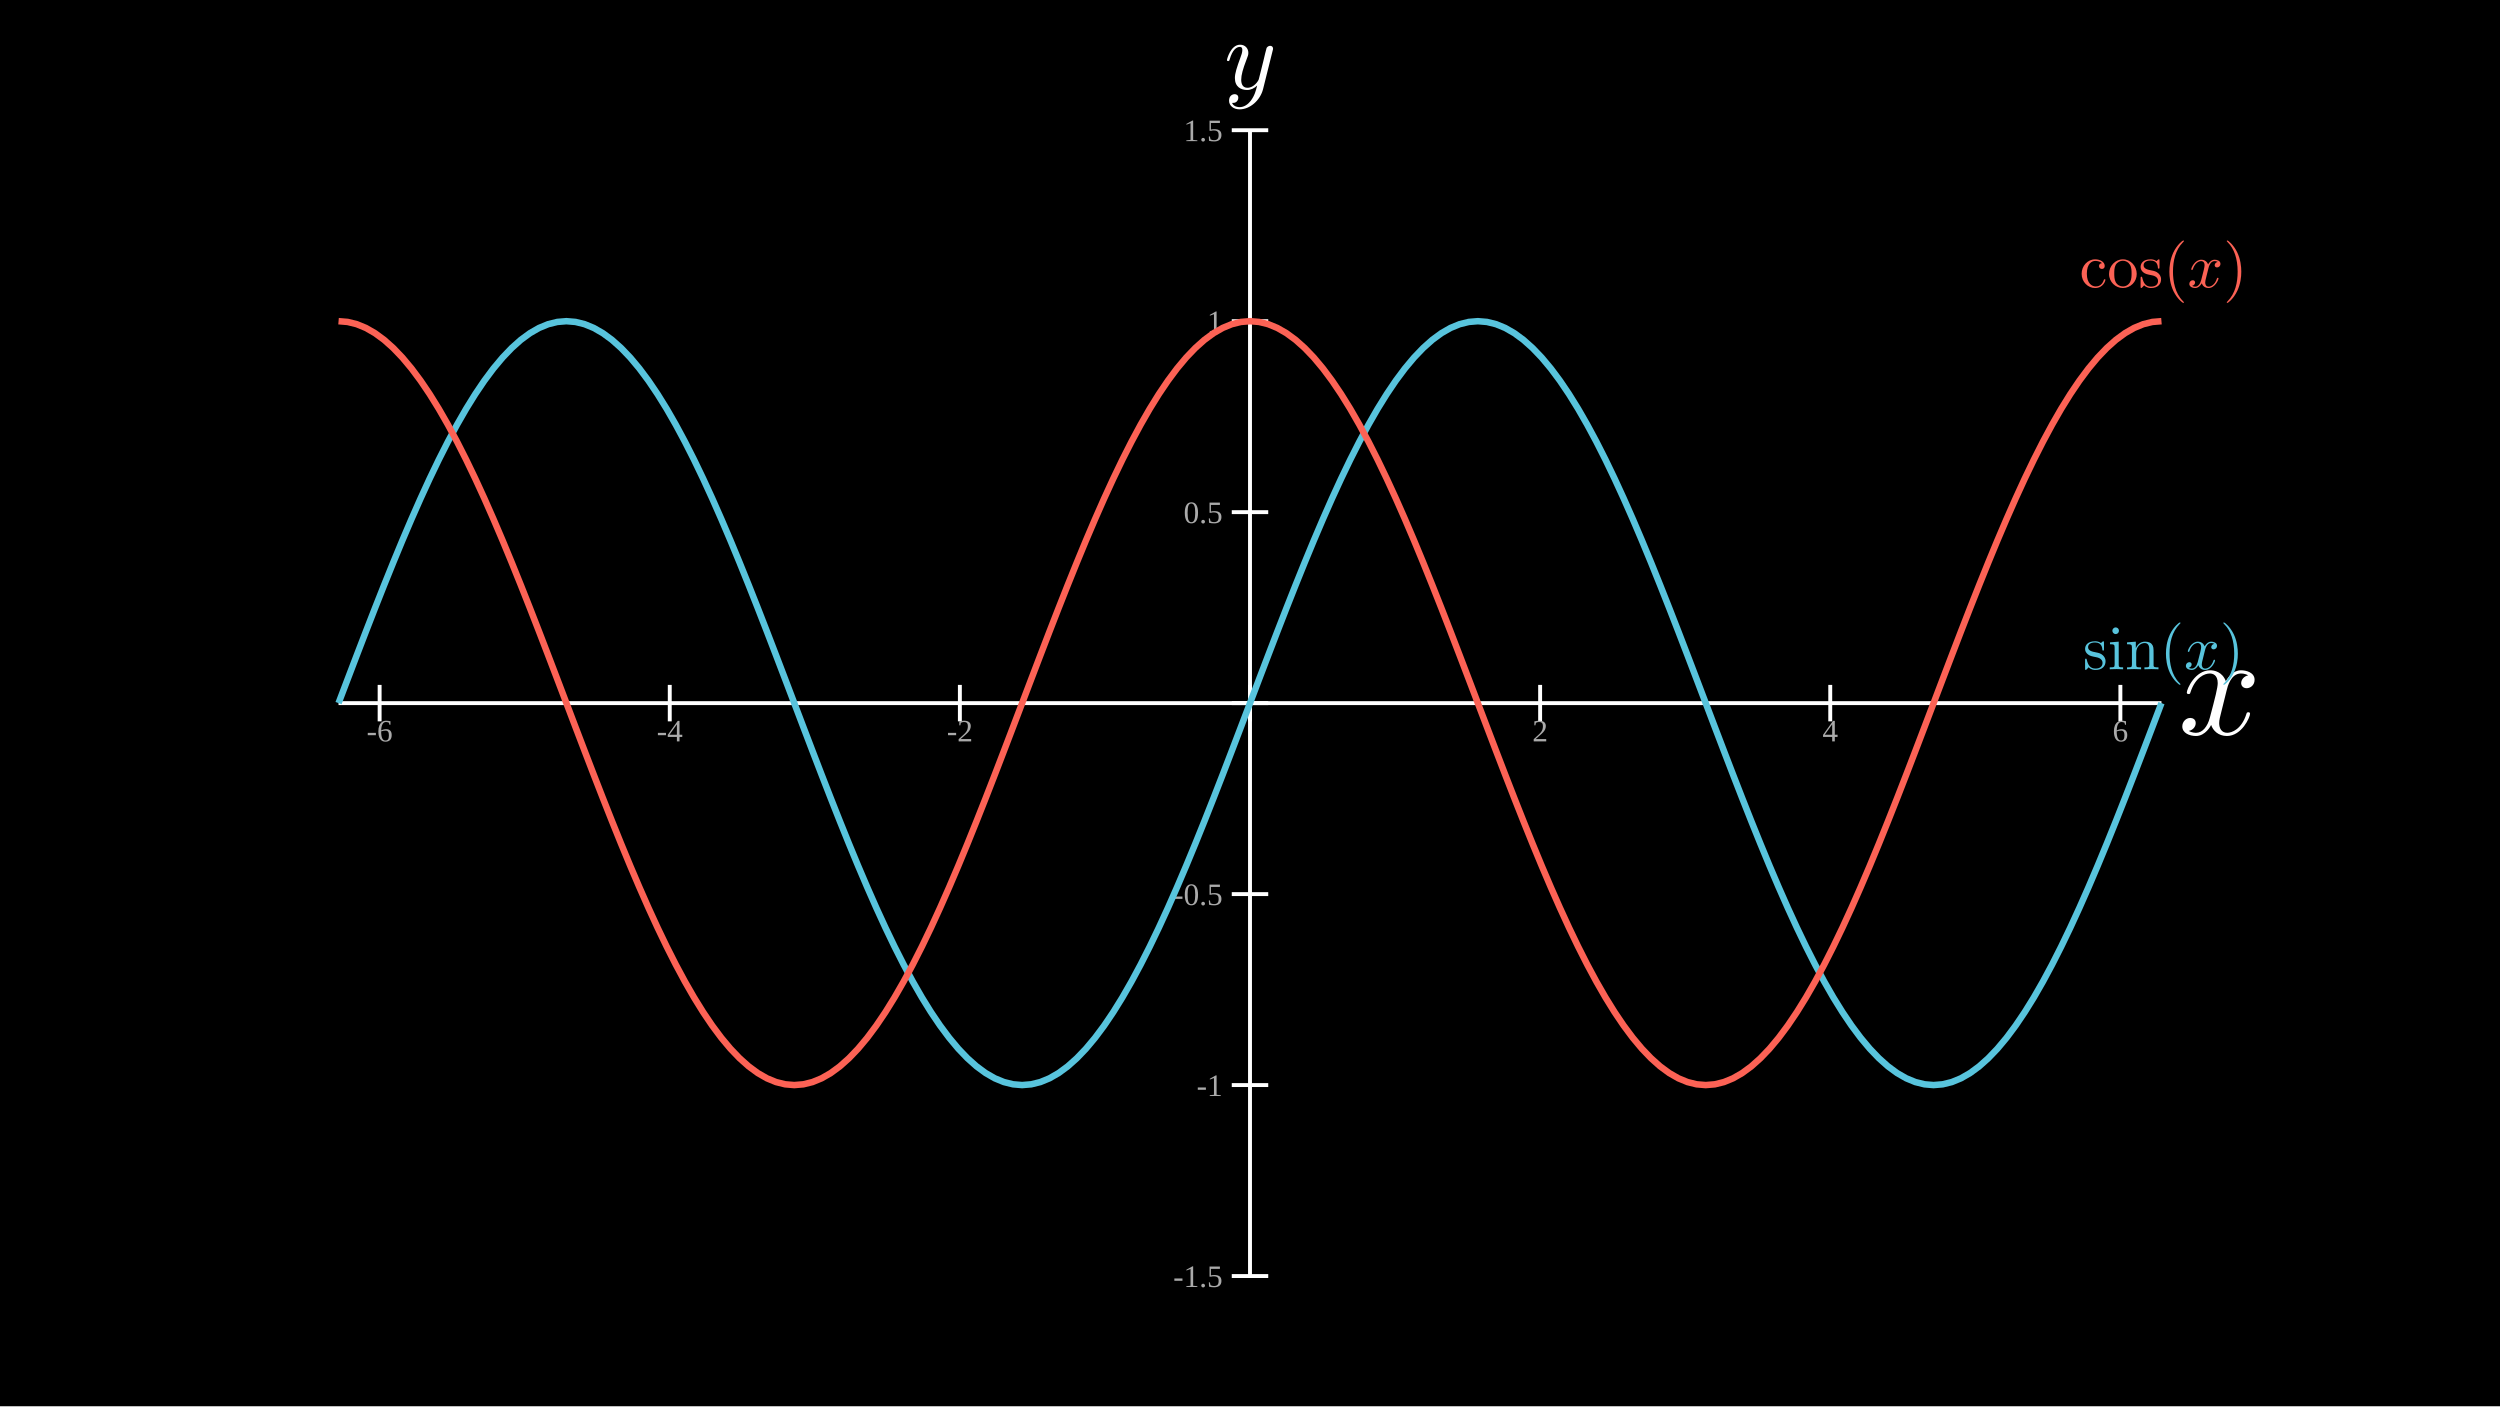
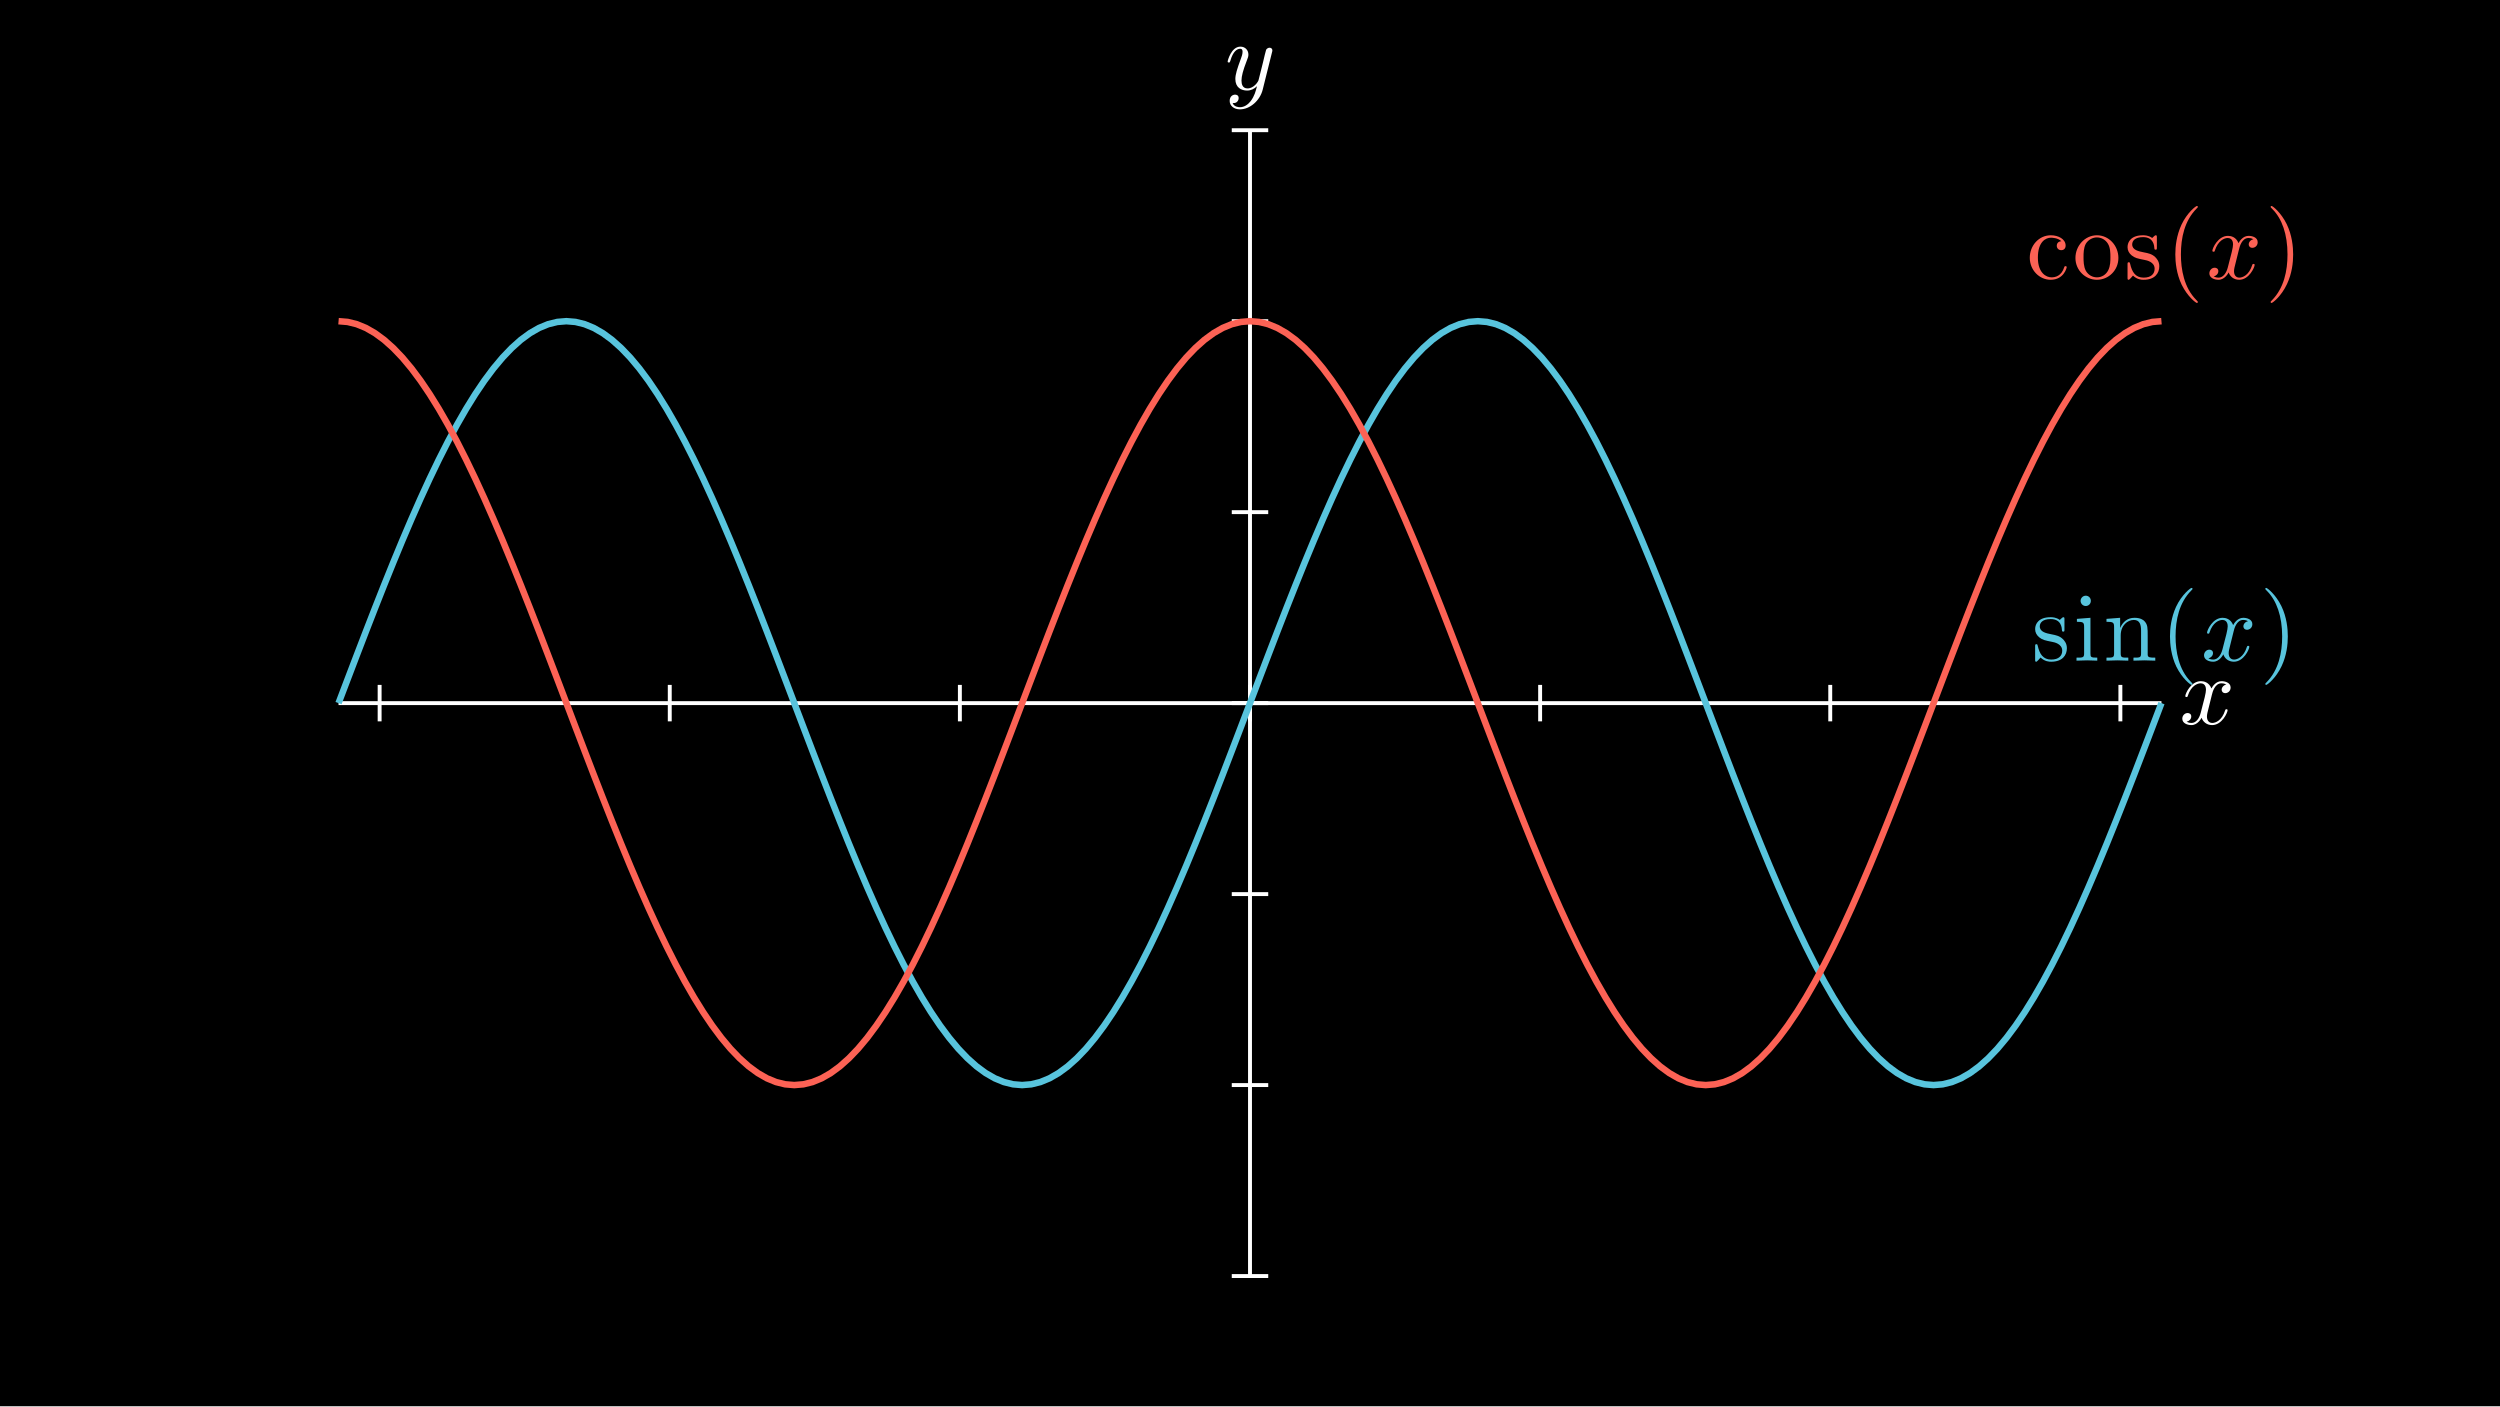
<svg xmlns="http://www.w3.org/2000/svg" version="1.1" width="1920" height="1080" viewBox="0 0 1920 1080">
-   <rect x="0" y="0" width="1920" height="1080" rx="0" ry="0" stroke="rgb(0,0,0)" stroke-width="0" />
-   <g>
+   <g data-obj-idx="0">
+     <rect x="0" y="0" width="1920" height="1080" rx="0" ry="0" stroke="rgb(0,0,0)" stroke-width="0" />
+   </g>
+   <g data-obj-idx="1">
    <g>
-       <line x1="260" y1="540.0" x2="1660" y2="540.0" stroke="rgb(255,255,255)" stroke-width="3" />
-       <line x1="960.0" y1="100" x2="960.0" y2="980" stroke="rgb(255,255,255)" stroke-width="3" />
-       <line x1="291.55" y1="526.0" x2="291.55" y2="554.0" stroke="rgb(255,255,255)" stroke-width="3" />
-       <text x="291.55" y="569.4" font-size="24" text-anchor="middle" fill="rgb(170,170,170)" stroke="rgb(0,0,0)" stroke-width="0">-6</text>
-       <line x1="514.37" y1="526.0" x2="514.37" y2="554.0" stroke="rgb(255,255,255)" stroke-width="3" />
-       <text x="514.37" y="569.4" font-size="24" text-anchor="middle" fill="rgb(170,170,170)" stroke="rgb(0,0,0)" stroke-width="0">-4</text>
-       <line x1="737.18" y1="526.0" x2="737.18" y2="554.0" stroke="rgb(255,255,255)" stroke-width="3" />
-       <text x="737.18" y="569.4" font-size="24" text-anchor="middle" fill="rgb(170,170,170)" stroke="rgb(0,0,0)" stroke-width="0">-2</text>
-       <line x1="960.0" y1="526.0" x2="960.0" y2="554.0" stroke="rgb(255,255,255)" stroke-width="3" />
-       <line x1="1182.82" y1="526.0" x2="1182.82" y2="554.0" stroke="rgb(255,255,255)" stroke-width="3" />
-       <text x="1182.82" y="569.4" font-size="24" text-anchor="middle" fill="rgb(170,170,170)" stroke="rgb(0,0,0)" stroke-width="0">2</text>
-       <line x1="1405.63" y1="526.0" x2="1405.63" y2="554.0" stroke="rgb(255,255,255)" stroke-width="3" />
-       <text x="1405.63" y="569.4" font-size="24" text-anchor="middle" fill="rgb(170,170,170)" stroke="rgb(0,0,0)" stroke-width="0">4</text>
-       <line x1="1628.45" y1="526.0" x2="1628.45" y2="554.0" stroke="rgb(255,255,255)" stroke-width="3" />
-       <text x="1628.45" y="569.4" font-size="24" text-anchor="middle" fill="rgb(170,170,170)" stroke="rgb(0,0,0)" stroke-width="0">6</text>
-       <line x1="946.0" y1="980.0" x2="974.0" y2="980.0" stroke="rgb(255,255,255)" stroke-width="3" />
-       <text x="939.0" y="988.4" font-size="24" text-anchor="end" fill="rgb(170,170,170)" stroke="rgb(0,0,0)" stroke-width="0">-1.5</text>
-       <line x1="946.0" y1="833.33" x2="974.0" y2="833.33" stroke="rgb(255,255,255)" stroke-width="3" />
-       <text x="939.0" y="841.73" font-size="24" text-anchor="end" fill="rgb(170,170,170)" stroke="rgb(0,0,0)" stroke-width="0">-1</text>
-       <line x1="946.0" y1="686.67" x2="974.0" y2="686.67" stroke="rgb(255,255,255)" stroke-width="3" />
-       <text x="939.0" y="695.07" font-size="24" text-anchor="end" fill="rgb(170,170,170)" stroke="rgb(0,0,0)" stroke-width="0">-0.5</text>
-       <line x1="946.0" y1="540.0" x2="974.0" y2="540.0" stroke="rgb(255,255,255)" stroke-width="3" />
-       <line x1="946.0" y1="393.33" x2="974.0" y2="393.33" stroke="rgb(255,255,255)" stroke-width="3" />
-       <text x="939.0" y="401.73" font-size="24" text-anchor="end" fill="rgb(170,170,170)" stroke="rgb(0,0,0)" stroke-width="0">0.5</text>
-       <line x1="946.0" y1="246.67" x2="974.0" y2="246.67" stroke="rgb(255,255,255)" stroke-width="3" />
-       <text x="939.0" y="255.07" font-size="24" text-anchor="end" fill="rgb(170,170,170)" stroke="rgb(0,0,0)" stroke-width="0">1</text>
-       <line x1="946.0" y1="100.0" x2="974.0" y2="100.0" stroke="rgb(255,255,255)" stroke-width="3" />
-       <text x="939.0" y="108.4" font-size="24" text-anchor="end" fill="rgb(170,170,170)" stroke="rgb(0,0,0)" stroke-width="0">1.5</text>
      <g>
-         <path d="M3.33-3.01C3.39-3.27 3.62-4.18 4.31-4.18C4.36-4.18 4.6-4.18 4.81-4.05C4.53-4 4.33-3.76 4.33-3.52C4.33-3.36 4.44-3.17 4.71-3.17C4.93-3.17 5.25-3.35 5.25-3.75C5.25-4.26 4.66-4.4 4.32-4.4C3.75-4.4 3.4-3.88 3.28-3.65C3.03-4.3 2.49-4.4 2.2-4.4C1.17-4.4 .598-3.12 .598-2.87C.598-2.77 .697-2.77 .717-2.77C.797-2.77 .827-2.79 .847-2.88C1.19-3.94 1.84-4.18 2.18-4.18C2.37-4.18 2.72-4.09 2.72-3.52C2.72-3.21 2.55-2.54 2.18-1.15C2.02-.528 1.67-.11 1.24-.11C1.18-.11 .946-.11 .737-.239C.986-.289 1.21-.498 1.21-.777C1.21-1.05 .986-1.13 .837-1.13C.538-1.13 .289-.867 .289-.548C.289-.09 .787 .11 1.23 .11C1.88 .11 2.24-.588 2.27-.648C2.39-.279 2.75 .11 3.35 .11C4.37 .11 4.94-1.18 4.94-1.42C4.94-1.52 4.85-1.52 4.82-1.52C4.73-1.52 4.71-1.48 4.69-1.41C4.36-.349 3.69-.11 3.37-.11C2.98-.11 2.82-.428 2.82-.767C2.82-.986 2.88-1.21 2.99-1.64L3.33-3.01Z" fill="rgb(255,255,255)" stroke="rgb(255,255,255)" stroke-width="0" transform="translate(1672.77,564.02) scale(11.19,11.19)" />
+         <line x1="260" y1="540.0" x2="1660" y2="540.0" stroke="rgb(255,255,255)" stroke-width="3" />
+         <line x1="960.0" y1="100" x2="960.0" y2="980" stroke="rgb(255,255,255)" stroke-width="3" />
+         <line x1="291.55" y1="526.0" x2="291.55" y2="554.0" stroke="rgb(255,255,255)" stroke-width="3" />
+         <line x1="514.37" y1="526.0" x2="514.37" y2="554.0" stroke="rgb(255,255,255)" stroke-width="3" />
+         <line x1="737.18" y1="526.0" x2="737.18" y2="554.0" stroke="rgb(255,255,255)" stroke-width="3" />
+         <line x1="960.0" y1="526.0" x2="960.0" y2="554.0" stroke="rgb(255,255,255)" stroke-width="3" />
+         <line x1="1182.82" y1="526.0" x2="1182.82" y2="554.0" stroke="rgb(255,255,255)" stroke-width="3" />
+         <line x1="1405.63" y1="526.0" x2="1405.63" y2="554.0" stroke="rgb(255,255,255)" stroke-width="3" />
+         <line x1="1628.45" y1="526.0" x2="1628.45" y2="554.0" stroke="rgb(255,255,255)" stroke-width="3" />
+         <line x1="946.0" y1="980.0" x2="974.0" y2="980.0" stroke="rgb(255,255,255)" stroke-width="3" />
+         <line x1="946.0" y1="833.33" x2="974.0" y2="833.33" stroke="rgb(255,255,255)" stroke-width="3" />
+         <line x1="946.0" y1="686.67" x2="974.0" y2="686.67" stroke="rgb(255,255,255)" stroke-width="3" />
+         <line x1="946.0" y1="540.0" x2="974.0" y2="540.0" stroke="rgb(255,255,255)" stroke-width="3" />
+         <line x1="946.0" y1="393.33" x2="974.0" y2="393.33" stroke="rgb(255,255,255)" stroke-width="3" />
+         <line x1="946.0" y1="246.67" x2="974.0" y2="246.67" stroke="rgb(255,255,255)" stroke-width="3" />
+         <line x1="946.0" y1="100.0" x2="974.0" y2="100.0" stroke="rgb(255,255,255)" stroke-width="3" />
+         <g>
+           <path d="M3.33-3.01C3.39-3.27 3.62-4.18 4.31-4.18C4.36-4.18 4.6-4.18 4.81-4.05C4.53-4 4.33-3.76 4.33-3.52C4.33-3.36 4.44-3.17 4.71-3.17C4.93-3.17 5.25-3.35 5.25-3.75C5.25-4.26 4.66-4.4 4.32-4.4C3.75-4.4 3.4-3.88 3.28-3.65C3.03-4.3 2.49-4.4 2.2-4.4C1.17-4.4 .598-3.12 .598-2.87C.598-2.77 .697-2.77 .717-2.77C.797-2.77 .827-2.79 .847-2.88C1.19-3.94 1.84-4.18 2.18-4.18C2.37-4.18 2.72-4.09 2.72-3.52C2.72-3.21 2.55-2.54 2.18-1.15C2.02-.528 1.67-.11 1.24-.11C1.18-.11 .946-.11 .737-.239C.986-.289 1.21-.498 1.21-.777C1.21-1.05 .986-1.13 .837-1.13C.538-1.13 .289-.867 .289-.548C.289-.09 .787 .11 1.23 .11C1.88 .11 2.24-.588 2.27-.648C2.39-.279 2.75 .11 3.35 .11C4.37 .11 4.94-1.18 4.94-1.42C4.94-1.52 4.85-1.52 4.82-1.52C4.73-1.52 4.71-1.48 4.69-1.41C4.36-.349 3.69-.11 3.37-.11C2.98-.11 2.82-.428 2.82-.767C2.82-.986 2.88-1.21 2.99-1.64L3.33-3.01Z" fill="rgb(255,255,255)" stroke="rgb(255,255,255)" stroke-width="0" transform="translate(1673.84,556.05) scale(7.48,7.48)" />
+         </g>
+         <g>
+           <path d="M4.84-3.8C4.88-3.94 4.88-3.96 4.88-4.02C4.88-4.2 4.74-4.29 4.59-4.29C4.49-4.29 4.33-4.23 4.24-4.08C4.22-4.03 4.14-3.73 4.1-3.55C4.03-3.29 3.97-3.02 3.91-2.75L3.46-.956C3.42-.807 2.99-.11 2.33-.11C1.82-.11 1.71-.548 1.71-.917C1.71-1.37 1.88-1.99 2.22-2.87C2.38-3.28 2.42-3.39 2.42-3.59C2.42-4.03 2.1-4.4 1.6-4.4C.658-4.4 .289-2.96 .289-2.87C.289-2.77 .389-2.77 .408-2.77C.508-2.77 .518-2.79 .568-2.95C.837-3.89 1.24-4.18 1.57-4.18C1.65-4.18 1.82-4.18 1.82-3.87C1.82-3.62 1.72-3.36 1.65-3.17C1.26-2.11 1.08-1.54 1.08-1.08C1.08-.189 1.7 .11 2.29 .11C2.68 .11 3.02-.06 3.3-.339C3.17 .179 3.05 .667 2.65 1.2C2.39 1.53 2.01 1.82 1.55 1.82C1.41 1.82 .966 1.79 .797 1.4C.956 1.4 1.09 1.4 1.23 1.29C1.33 1.2 1.42 1.07 1.42 .877C1.42 .568 1.16 .528 1.06 .528C.827 .528 .498 .687 .498 1.18C.498 1.67 .936 2.04 1.55 2.04C2.58 2.04 3.61 1.14 3.89 .01L4.84-3.8Z" fill="rgb(255,255,255)" stroke="rgb(255,255,255)" stroke-width="0" transform="translate(940.67,68.73) scale(7.48,7.48)" />
+         </g>
      </g>
+       <path d="M260.0,540L267,521.58L274.0,503.24L281.0,485.03L288,467.05L295.0,449.36L302,432.02L309.0,415.1L316.0,398.69L323,382.82L330.0,367.58L337,353.02L344.0,339.2L351.0,326.17L358,313.98L365.0,302.69L372,292.33L379.0,282.95L386.0,274.58L393.0,267.27L400.0,261.02L407,255.88L414.0,251.86L421.0,248.98L428.0,247.25L435.0,246.67L442.0,247.25L449.0,248.98L456.0,251.86L463.0,255.88L470.0,261.02L477.0,267.27L484.0,274.58L491,282.95L498,292.33L505.0,302.69L512,313.98L519.0,326.17L526.0,339.2L533.0,353.02L540.0,367.58L547.0,382.82L554.0,398.69L561.0,415.1L568.0,432.02L575.0,449.36L582.0,467.05L589.0,485.03L596.0,503.24L603.0,521.58L610.0,540.0L617.0,558.42L624.0,576.76L631.0,594.97L638.0,612.95L645.0,630.64L652.0,647.98L659.0,664.9L666.0,681.31L673.0,697.18L680.0,712.42L687.0,726.98L694.0,740.8L701.0,753.83L708.0,766.02L715.0,777.31L722.0,787.67L729.0,797.05L736,805.42L743.0,812.73L750.0,818.98L757.0,824.12L764.0,828.14L771.0,831.02L778,832.75L785.0,833.33L792,832.75L799.0,831.02L806.0,828.14L813.0,824.12L820.0,818.98L827.0,812.73L834,805.42L841.0,797.05L848.0,787.67L855.0,777.31L862.0,766.02L869,753.83L876.0,740.8L883.0,726.98L890.0,712.42L897.0,697.18L904.0,681.31L911.0,664.9L918.0,647.98L925.0,630.64L932.0,612.95L939.0,594.97L946.0,576.76L953,558.42L960.0,540.0L967.0,521.58L974.0,503.24L981.0,485.03L988.0,467.05L995.0,449.36L1002.0,432.02L1009.0,415.1L1016.0,398.69L1023,382.82L1030.0,367.58L1037.0,353.02L1044.0,339.2L1051.0,326.17L1058.0,313.98L1065.0,302.69L1072.0,292.33L1079.0,282.95L1086.0,274.58L1093.0,267.27L1100.0,261.02L1107.0,255.88L1114.0,251.86L1121.0,248.98L1128.0,247.25L1135.0,246.67L1142.0,247.25L1149.0,248.98L1156.0,251.86L1163.0,255.88L1170.0,261.02L1177.0,267.27L1184.0,274.58L1191.0,282.95L1198.0,292.33L1205.0,302.69L1212,313.98L1219.0,326.17L1226.0,339.2L1233.0,353.02L1240.0,367.58L1247.0,382.82L1254.0,398.69L1261.0,415.1L1268.0,432.02L1275.0,449.36L1282.0,467.05L1289,485.03L1296,503.24L1303.0,521.58L1310.0,540L1317.0,558.42L1324,576.76L1331.0,594.97L1338.0,612.95L1345.0,630.64L1352.0,647.98L1359.0,664.9L1366.0,681.31L1373.0,697.18L1380.0,712.42L1387.0,726.98L1394.0,740.8L1401.0,753.83L1408,766.02L1415,777.31L1422.0,787.67L1429.0,797.05L1436.0,805.42L1443.0,812.73L1450.0,818.98L1457.0,824.12L1464.0,828.14L1471,831.02L1478,832.75L1485,833.33L1492.0,832.75L1499,831.02L1506.0,828.14L1513.0,824.12L1520.0,818.98L1527.0,812.73L1534.0,805.42L1541.0,797.05L1548.0,787.67L1555.0,777.31L1562.0,766.02L1569.0,753.83L1576.0,740.8L1583.0,726.98L1590.0,712.42L1597.0,697.18L1604.0,681.31L1611.0,664.9L1618.0,647.98L1625.0,630.64L1632.0,612.95L1639.0,594.97L1646,576.76L1653.0,558.42L1660.0,540.0" fill-opacity="0" stroke="rgb(88,196,221)" stroke-width="5" />
      <g>
-         <path d="M4.84-3.8C4.88-3.94 4.88-3.96 4.88-4.02C4.88-4.2 4.74-4.29 4.59-4.29C4.49-4.29 4.33-4.23 4.24-4.08C4.22-4.03 4.14-3.73 4.1-3.55C4.03-3.29 3.97-3.02 3.91-2.75L3.46-.956C3.42-.807 2.99-.11 2.33-.11C1.82-.11 1.71-.548 1.71-.917C1.71-1.37 1.88-1.99 2.22-2.87C2.38-3.28 2.42-3.39 2.42-3.59C2.42-4.03 2.1-4.4 1.6-4.4C.658-4.4 .289-2.96 .289-2.87C.289-2.77 .389-2.77 .408-2.77C.508-2.77 .518-2.79 .568-2.95C.837-3.89 1.24-4.18 1.57-4.18C1.65-4.18 1.82-4.18 1.82-3.87C1.82-3.62 1.72-3.36 1.65-3.17C1.26-2.11 1.08-1.54 1.08-1.08C1.08-.189 1.7 .11 2.29 .11C2.68 .11 3.02-.06 3.3-.339C3.17 .179 3.05 .667 2.65 1.2C2.39 1.53 2.01 1.82 1.55 1.82C1.41 1.82 .966 1.79 .797 1.4C.956 1.4 1.09 1.4 1.23 1.29C1.33 1.2 1.42 1.07 1.42 .877C1.42 .568 1.16 .528 1.06 .528C.827 .528 .498 .687 .498 1.18C.498 1.67 .936 2.04 1.55 2.04C2.58 2.04 3.61 1.14 3.89 .01L4.84-3.8Z" fill="rgb(255,255,255)" stroke="rgb(255,255,255)" stroke-width="0" transform="translate(940.07,68.26) scale(7.71,7.71)" />
+         <path d="M2.07-1.93C2.29-1.89 3.11-1.73 3.11-1.02C3.11-.508 2.76-.11 1.98-.11C1.15-.11 .787-.677 .598-1.52C.568-1.65 .558-1.69 .458-1.69C.329-1.69 .329-1.62 .329-1.44V-.13C.329 .04 .329 .11 .438 .11C.488 .11 .498 .1 .687-.09C.707-.11 .707-.13 .887-.319C1.33 .1 1.77 .11 1.98 .11C3.13 .11 3.59-.558 3.59-1.28C3.59-1.8 3.29-2.1 3.17-2.22C2.84-2.54 2.45-2.62 2.03-2.7C1.47-2.81 .807-2.94 .807-3.52C.807-3.87 1.07-4.27 1.92-4.27C3.02-4.27 3.07-3.38 3.09-3.07C3.1-2.98 3.19-2.98 3.21-2.98C3.34-2.98 3.34-3.03 3.34-3.22V-4.22C3.34-4.39 3.34-4.46 3.23-4.46C3.18-4.46 3.16-4.46 3.03-4.34C3-4.3 2.9-4.21 2.86-4.18C2.48-4.46 2.07-4.46 1.92-4.46C.707-4.46 .329-3.8 .329-3.24C.329-2.89 .488-2.61 .757-2.39C1.08-2.13 1.35-2.07 2.07-1.93Z" fill="rgb(88,196,221)" stroke="rgb(255,255,255)" stroke-width="0" transform="translate(1560.52,507.38) scale(7.48,7.48)" />
+         <path d="M1.76-4.4L.369-4.29V-3.99C1.02-3.99 1.11-3.93 1.11-3.44V-.757C1.11-.309 .996-.309 .329-.309V0C.648-.01 1.19-.03 1.42-.03C1.77-.03 2.12-.01 2.46 0V-.309C1.8-.309 1.76-.359 1.76-.747V-4.4ZM1.8-6.14C1.8-6.46 1.55-6.67 1.28-6.67C.966-6.67 .747-6.4 .747-6.14C.747-5.87 .966-5.61 1.28-5.61C1.55-5.61 1.8-5.82 1.8-6.14Z" fill="rgb(88,196,221)" stroke="rgb(255,255,255)" stroke-width="0" transform="translate(1592.3,507.38) scale(7.48,7.48)" />
+         <path d="M1.1-3.43V-.757C1.1-.309 .986-.309 .319-.309V0C.667-.01 1.18-.03 1.44-.03C1.7-.03 2.22-.01 2.56 0V-.309C1.89-.309 1.78-.309 1.78-.757V-2.59C1.78-3.63 2.49-4.18 3.13-4.18C3.76-4.18 3.87-3.65 3.87-3.08V-.757C3.87-.309 3.76-.309 3.09-.309V0C3.44-.01 3.95-.03 4.21-.03C4.47-.03 4.99-.01 5.33 0V-.309C4.81-.309 4.56-.309 4.55-.608V-2.51C4.55-3.37 4.55-3.68 4.24-4.03C4.1-4.2 3.78-4.4 3.2-4.4C2.47-4.4 2-3.98 1.72-3.36V-4.4L.319-4.29V-3.99C1.02-3.99 1.1-3.92 1.1-3.43Z" fill="rgb(88,196,221)" stroke="rgb(255,255,255)" stroke-width="0" transform="translate(1615.39,507.38) scale(7.48,7.48)" />
+         <path d="M3.3 2.39C3.3 2.36 3.3 2.34 3.13 2.17C1.88 .917 1.56-.966 1.56-2.49C1.56-4.22 1.94-5.96 3.17-7.2C3.3-7.32 3.3-7.34 3.3-7.37C3.3-7.44 3.26-7.47 3.2-7.47C3.1-7.47 2.2-6.79 1.61-5.53C1.11-4.43 .986-3.33 .986-2.49C.986-1.71 1.1-.508 1.64 .618C2.24 1.84 3.1 2.49 3.2 2.49C3.26 2.49 3.3 2.46 3.3 2.39Z" fill="rgb(88,196,221)" stroke="rgb(255,255,255)" stroke-width="0" transform="translate(1659.17,507.38) scale(7.48,7.48)" />
+         <path d="M3.33-3.01C3.39-3.27 3.62-4.18 4.31-4.18C4.36-4.18 4.6-4.18 4.81-4.05C4.53-4 4.33-3.76 4.33-3.52C4.33-3.36 4.44-3.17 4.71-3.17C4.93-3.17 5.25-3.35 5.25-3.75C5.25-4.26 4.66-4.4 4.32-4.4C3.75-4.4 3.4-3.88 3.28-3.65C3.03-4.3 2.49-4.4 2.2-4.4C1.17-4.4 .598-3.12 .598-2.87C.598-2.77 .697-2.77 .717-2.77C.797-2.77 .827-2.79 .847-2.88C1.19-3.94 1.84-4.18 2.18-4.18C2.37-4.18 2.72-4.09 2.72-3.52C2.72-3.21 2.55-2.54 2.18-1.15C2.02-.528 1.67-.11 1.24-.11C1.18-.11 .946-.11 .737-.239C.986-.289 1.21-.498 1.21-.777C1.21-1.05 .986-1.13 .837-1.13C.538-1.13 .289-.867 .289-.548C.289-.09 .787 .11 1.23 .11C1.88 .11 2.24-.588 2.27-.648C2.39-.279 2.75 .11 3.35 .11C4.37 .11 4.94-1.18 4.94-1.42C4.94-1.52 4.85-1.52 4.82-1.52C4.73-1.52 4.71-1.48 4.69-1.41C4.36-.349 3.69-.11 3.37-.11C2.98-.11 2.82-.428 2.82-.767C2.82-.986 2.88-1.21 2.99-1.64L3.33-3.01Z" fill="rgb(88,196,221)" stroke="rgb(255,255,255)" stroke-width="0" transform="translate(1690.53,507.38) scale(7.48,7.48)" />
+         <path d="M2.88-2.49C2.88-3.27 2.77-4.47 2.22-5.6C1.62-6.82 .767-7.47 .667-7.47C.608-7.47 .568-7.43 .568-7.37C.568-7.34 .568-7.32 .757-7.14C1.73-6.16 2.3-4.57 2.3-2.49C2.3-.787 1.93 .966 .697 2.22C.568 2.34 .568 2.36 .568 2.39C.568 2.45 .608 2.49 .667 2.49C.767 2.49 1.66 1.81 2.25 .548C2.76-.548 2.88-1.65 2.88-2.49Z" fill="rgb(88,196,221)" stroke="rgb(255,255,255)" stroke-width="0" transform="translate(1735.5,507.38) scale(7.48,7.48)" />
      </g>
-     </g>
-     <path d="M260.0,540L267,521.58L274.0,503.24L281.0,485.03L288,467.05L295.0,449.36L302,432.02L309.0,415.1L316.0,398.69L323,382.82L330.0,367.58L337,353.02L344.0,339.2L351.0,326.17L358,313.98L365.0,302.69L372,292.33L379.0,282.95L386.0,274.58L393.0,267.27L400.0,261.02L407,255.88L414.0,251.86L421.0,248.98L428.0,247.25L435.0,246.67L442.0,247.25L449.0,248.98L456.0,251.86L463.0,255.88L470.0,261.02L477.0,267.27L484.0,274.58L491,282.95L498,292.33L505.0,302.69L512,313.98L519.0,326.17L526.0,339.2L533.0,353.02L540.0,367.58L547.0,382.82L554.0,398.69L561.0,415.1L568.0,432.02L575.0,449.36L582.0,467.05L589.0,485.03L596.0,503.24L603.0,521.58L610.0,540.0L617.0,558.42L624.0,576.76L631.0,594.97L638.0,612.95L645.0,630.64L652.0,647.98L659.0,664.9L666.0,681.31L673.0,697.18L680.0,712.42L687.0,726.98L694.0,740.8L701.0,753.83L708.0,766.02L715.0,777.31L722.0,787.67L729.0,797.05L736,805.42L743.0,812.73L750.0,818.98L757.0,824.12L764.0,828.14L771.0,831.02L778,832.75L785.0,833.33L792,832.75L799.0,831.02L806.0,828.14L813.0,824.12L820.0,818.98L827.0,812.73L834,805.42L841.0,797.05L848.0,787.67L855.0,777.31L862.0,766.02L869,753.83L876.0,740.8L883.0,726.98L890.0,712.42L897.0,697.18L904.0,681.31L911.0,664.9L918.0,647.98L925.0,630.64L932.0,612.95L939.0,594.97L946.0,576.76L953,558.42L960.0,540.0L967.0,521.58L974.0,503.24L981.0,485.03L988.0,467.05L995.0,449.36L1002.0,432.02L1009.0,415.1L1016.0,398.69L1023,382.82L1030.0,367.58L1037.0,353.02L1044.0,339.2L1051.0,326.17L1058.0,313.98L1065.0,302.69L1072.0,292.33L1079.0,282.95L1086.0,274.58L1093.0,267.27L1100.0,261.02L1107.0,255.88L1114.0,251.86L1121.0,248.98L1128.0,247.25L1135.0,246.67L1142.0,247.25L1149.0,248.98L1156.0,251.86L1163.0,255.88L1170.0,261.02L1177.0,267.27L1184.0,274.58L1191.0,282.95L1198.0,292.33L1205.0,302.69L1212,313.98L1219.0,326.17L1226.0,339.2L1233.0,353.02L1240.0,367.58L1247.0,382.82L1254.0,398.69L1261.0,415.1L1268.0,432.02L1275.0,449.36L1282.0,467.05L1289,485.03L1296,503.24L1303.0,521.58L1310.0,540L1317.0,558.42L1324,576.76L1331.0,594.97L1338.0,612.95L1345.0,630.64L1352.0,647.98L1359.0,664.9L1366.0,681.31L1373.0,697.18L1380.0,712.42L1387.0,726.98L1394.0,740.8L1401.0,753.83L1408,766.02L1415,777.31L1422.0,787.67L1429.0,797.05L1436.0,805.42L1443.0,812.73L1450.0,818.98L1457.0,824.12L1464.0,828.14L1471,831.02L1478,832.75L1485,833.33L1492.0,832.75L1499,831.02L1506.0,828.14L1513.0,824.12L1520.0,818.98L1527.0,812.73L1534.0,805.42L1541.0,797.05L1548.0,787.67L1555.0,777.31L1562.0,766.02L1569.0,753.83L1576.0,740.8L1583.0,726.98L1590.0,712.42L1597.0,697.18L1604.0,681.31L1611.0,664.9L1618.0,647.98L1625.0,630.64L1632.0,612.95L1639.0,594.97L1646,576.76L1653.0,558.42L1660.0,540.0" fill-opacity="0" stroke="rgb(88,196,221)" stroke-width="5" />
-     <g>
-       <path d="M2.07-1.93C2.29-1.89 3.11-1.73 3.11-1.02C3.11-.508 2.76-.11 1.98-.11C1.15-.11 .787-.677 .598-1.52C.568-1.65 .558-1.69 .458-1.69C.329-1.69 .329-1.62 .329-1.44V-.13C.329 .04 .329 .11 .438 .11C.488 .11 .498 .1 .687-.09C.707-.11 .707-.13 .887-.319C1.33 .1 1.77 .11 1.98 .11C3.13 .11 3.59-.558 3.59-1.28C3.59-1.8 3.29-2.1 3.17-2.22C2.84-2.54 2.45-2.62 2.03-2.7C1.47-2.81 .807-2.94 .807-3.52C.807-3.87 1.07-4.27 1.92-4.27C3.02-4.27 3.07-3.38 3.09-3.07C3.1-2.98 3.19-2.98 3.21-2.98C3.34-2.98 3.34-3.03 3.34-3.22V-4.22C3.34-4.39 3.34-4.46 3.23-4.46C3.18-4.46 3.16-4.46 3.03-4.34C3-4.3 2.9-4.21 2.86-4.18C2.48-4.46 2.07-4.46 1.92-4.46C.707-4.46 .329-3.8 .329-3.24C.329-2.89 .488-2.61 .757-2.39C1.08-2.13 1.35-2.07 2.07-1.93Z" fill="rgb(88,196,221)" stroke="rgb(255,255,255)" stroke-width="0" transform="translate(1599.76,514.0) scale(4.82,4.82)" />
-       <path d="M1.76-4.4L.369-4.29V-3.99C1.02-3.99 1.11-3.93 1.11-3.44V-.757C1.11-.309 .996-.309 .329-.309V0C.648-.01 1.19-.03 1.42-.03C1.77-.03 2.12-.01 2.46 0V-.309C1.8-.309 1.76-.359 1.76-.747V-4.4ZM1.8-6.14C1.8-6.46 1.55-6.67 1.28-6.67C.966-6.67 .747-6.4 .747-6.14C.747-5.87 .966-5.61 1.28-5.61C1.55-5.61 1.8-5.82 1.8-6.14Z" fill="rgb(88,196,221)" stroke="rgb(255,255,255)" stroke-width="0" transform="translate(1618.69,514.0) scale(4.82,4.82)" />
-       <path d="M1.1-3.43V-.757C1.1-.309 .986-.309 .319-.309V0C.667-.01 1.18-.03 1.44-.03C1.7-.03 2.22-.01 2.56 0V-.309C1.89-.309 1.78-.309 1.78-.757V-2.59C1.78-3.63 2.49-4.18 3.13-4.18C3.76-4.18 3.87-3.65 3.87-3.08V-.757C3.87-.309 3.76-.309 3.09-.309V0C3.44-.01 3.95-.03 4.21-.03C4.47-.03 4.99-.01 5.33 0V-.309C4.81-.309 4.56-.309 4.55-.608V-2.51C4.55-3.37 4.55-3.68 4.24-4.03C4.1-4.2 3.78-4.4 3.2-4.4C2.47-4.4 2-3.98 1.72-3.36V-4.4L.319-4.29V-3.99C1.02-3.99 1.1-3.92 1.1-3.43Z" fill="rgb(88,196,221)" stroke="rgb(255,255,255)" stroke-width="0" transform="translate(1632.02,514.0) scale(4.82,4.82)" />
-       <path d="M3.3 2.39C3.3 2.36 3.3 2.34 3.13 2.17C1.88 .917 1.56-.966 1.56-2.49C1.56-4.22 1.94-5.96 3.17-7.2C3.3-7.32 3.3-7.34 3.3-7.37C3.3-7.44 3.26-7.47 3.2-7.47C3.1-7.47 2.2-6.79 1.61-5.53C1.11-4.43 .986-3.33 .986-2.49C.986-1.71 1.1-.508 1.64 .618C2.24 1.84 3.1 2.49 3.2 2.49C3.26 2.49 3.3 2.46 3.3 2.39Z" fill="rgb(88,196,221)" stroke="rgb(255,255,255)" stroke-width="0" transform="translate(1658.69,514.0) scale(4.82,4.82)" />
-       <path d="M3.33-3.01C3.39-3.27 3.62-4.18 4.31-4.18C4.36-4.18 4.6-4.18 4.81-4.05C4.53-4 4.33-3.76 4.33-3.52C4.33-3.36 4.44-3.17 4.71-3.17C4.93-3.17 5.25-3.35 5.25-3.75C5.25-4.26 4.66-4.4 4.32-4.4C3.75-4.4 3.4-3.88 3.28-3.65C3.03-4.3 2.49-4.4 2.2-4.4C1.17-4.4 .598-3.12 .598-2.87C.598-2.77 .697-2.77 .717-2.77C.797-2.77 .827-2.79 .847-2.88C1.19-3.94 1.84-4.18 2.18-4.18C2.37-4.18 2.72-4.09 2.72-3.52C2.72-3.21 2.55-2.54 2.18-1.15C2.02-.528 1.67-.11 1.24-.11C1.18-.11 .946-.11 .737-.239C.986-.289 1.21-.498 1.21-.777C1.21-1.05 .986-1.13 .837-1.13C.538-1.13 .289-.867 .289-.548C.289-.09 .787 .11 1.23 .11C1.88 .11 2.24-.588 2.27-.648C2.39-.279 2.75 .11 3.35 .11C4.37 .11 4.94-1.18 4.94-1.42C4.94-1.52 4.85-1.52 4.82-1.52C4.73-1.52 4.71-1.48 4.69-1.41C4.36-.349 3.69-.11 3.37-.11C2.98-.11 2.82-.428 2.82-.767C2.82-.986 2.88-1.21 2.99-1.64L3.33-3.01Z" fill="rgb(88,196,221)" stroke="rgb(255,255,255)" stroke-width="0" transform="translate(1677.36,514.0) scale(4.82,4.82)" />
-       <path d="M2.88-2.49C2.88-3.27 2.77-4.47 2.22-5.6C1.62-6.82 .767-7.47 .667-7.47C.608-7.47 .568-7.43 .568-7.37C.568-7.34 .568-7.32 .757-7.14C1.73-6.16 2.3-4.57 2.3-2.49C2.3-.787 1.93 .966 .697 2.22C.568 2.34 .568 2.36 .568 2.39C.568 2.45 .608 2.49 .667 2.49C.767 2.49 1.66 1.81 2.25 .548C2.76-.548 2.88-1.65 2.88-2.49Z" fill="rgb(88,196,221)" stroke="rgb(255,255,255)" stroke-width="0" transform="translate(1704.79,514.0) scale(4.82,4.82)" />
-     </g>
-     <path d="M260.0,246.67L267,247.25L274.0,248.98L281.0,251.86L288,255.88L295.0,261.02L302,267.27L309.0,274.58L316.0,282.95L323,292.33L330.0,302.69L337,313.98L344.0,326.17L351.0,339.2L358,353.02L365.0,367.58L372,382.82L379.0,398.69L386.0,415.1L393.0,432.02L400.0,449.36L407,467.05L414.0,485.03L421.0,503.24L428.0,521.58L435.0,540.0L442.0,558.42L449.0,576.76L456.0,594.97L463.0,612.95L470.0,630.64L477.0,647.98L484.0,664.9L491,681.31L498,697.18L505.0,712.42L512,726.98L519.0,740.8L526.0,753.83L533.0,766.02L540.0,777.31L547.0,787.67L554.0,797.05L561.0,805.42L568.0,812.73L575.0,818.98L582.0,824.12L589.0,828.14L596.0,831.02L603.0,832.75L610.0,833.33L617.0,832.75L624.0,831.02L631.0,828.14L638.0,824.12L645.0,818.98L652.0,812.73L659.0,805.42L666.0,797.05L673.0,787.67L680.0,777.31L687.0,766.02L694.0,753.83L701.0,740.8L708.0,726.98L715.0,712.42L722.0,697.18L729.0,681.31L736,664.9L743.0,647.98L750.0,630.64L757.0,612.95L764.0,594.97L771.0,576.76L778,558.42L785.0,540.0L792,521.58L799.0,503.24L806.0,485.03L813.0,467.05L820.0,449.36L827.0,432.02L834,415.1L841.0,398.69L848.0,382.82L855.0,367.58L862.0,353.02L869,339.2L876.0,326.17L883.0,313.98L890.0,302.69L897.0,292.33L904.0,282.95L911.0,274.58L918.0,267.27L925.0,261.02L932.0,255.88L939.0,251.86L946.0,248.98L953,247.25L960.0,246.67L967.0,247.25L974.0,248.98L981.0,251.86L988.0,255.88L995.0,261.02L1002.0,267.27L1009.0,274.58L1016.0,282.95L1023,292.33L1030.0,302.69L1037.0,313.98L1044.0,326.17L1051.0,339.2L1058.0,353.02L1065.0,367.58L1072.0,382.82L1079.0,398.69L1086.0,415.1L1093.0,432.02L1100.0,449.36L1107.0,467.05L1114.0,485.03L1121.0,503.24L1128.0,521.58L1135.0,540L1142.0,558.42L1149.0,576.76L1156.0,594.97L1163.0,612.95L1170.0,630.64L1177.0,647.98L1184.0,664.9L1191.0,681.31L1198.0,697.18L1205.0,712.42L1212,726.98L1219.0,740.8L1226.0,753.83L1233.0,766.02L1240.0,777.31L1247.0,787.67L1254.0,797.05L1261.0,805.42L1268.0,812.73L1275.0,818.98L1282.0,824.12L1289,828.14L1296,831.02L1303.0,832.75L1310.0,833.33L1317.0,832.75L1324,831.02L1331.0,828.14L1338.0,824.12L1345.0,818.98L1352.0,812.73L1359.0,805.42L1366.0,797.05L1373.0,787.67L1380.0,777.31L1387.0,766.02L1394.0,753.83L1401.0,740.8L1408,726.98L1415,712.42L1422.0,697.18L1429.0,681.31L1436.0,664.9L1443.0,647.98L1450.0,630.64L1457.0,612.95L1464.0,594.97L1471,576.76L1478,558.42L1485,540L1492.0,521.58L1499,503.24L1506.0,485.03L1513.0,467.05L1520.0,449.36L1527.0,432.02L1534.0,415.1L1541.0,398.69L1548.0,382.82L1555.0,367.58L1562.0,353.02L1569.0,339.2L1576.0,326.17L1583.0,313.98L1590.0,302.69L1597.0,292.33L1604.0,282.95L1611.0,274.58L1618.0,267.27L1625.0,261.02L1632.0,255.88L1639.0,251.86L1646,248.98L1653.0,247.25L1660.0,246.67" fill-opacity="0" stroke="rgb(252,98,85)" stroke-width="5" />
-     <g>
-       <path d="M1.17-2.17C1.17-3.8 1.98-4.21 2.51-4.21C2.6-4.21 3.23-4.2 3.58-3.85C3.17-3.82 3.11-3.52 3.11-3.39C3.11-3.13 3.29-2.93 3.57-2.93C3.83-2.93 4.02-3.1 4.02-3.4C4.02-4.07 3.27-4.46 2.5-4.46C1.26-4.46 .339-3.39 .339-2.15C.339-.877 1.33 .11 2.48 .11C3.82 .11 4.13-1.09 4.13-1.19S4.03-1.29 4-1.29C3.92-1.29 3.9-1.25 3.88-1.19C3.59-.259 2.94-.139 2.57-.139C2.04-.139 1.17-.568 1.17-2.17Z" fill="rgb(252,98,85)" stroke="rgb(255,255,255)" stroke-width="0" transform="translate(1597.06,220.67) scale(4.82,4.82)" />
-       <path d="M4.69-2.13C4.69-3.41 3.7-4.46 2.49-4.46C1.25-4.46 .279-3.38 .279-2.13C.279-.847 1.32 .11 2.48 .11C3.69 .11 4.69-.867 4.69-2.13ZM2.49-.139C2.06-.139 1.62-.349 1.35-.807C1.11-1.25 1.11-1.85 1.11-2.21C1.11-2.6 1.11-3.14 1.34-3.58C1.61-4.03 2.08-4.24 2.48-4.24C2.92-4.24 3.35-4.02 3.61-3.6S3.87-2.59 3.87-2.21C3.87-1.85 3.87-1.32 3.65-.877C3.43-.428 2.99-.139 2.49-.139Z" fill="rgb(252,98,85)" stroke="rgb(255,255,255)" stroke-width="0" transform="translate(1618.4,220.67) scale(4.82,4.82)" />
-       <path d="M2.07-1.93C2.29-1.89 3.11-1.73 3.11-1.02C3.11-.508 2.76-.11 1.98-.11C1.15-.11 .787-.677 .598-1.52C.568-1.65 .558-1.69 .458-1.69C.329-1.69 .329-1.62 .329-1.44V-.13C.329 .04 .329 .11 .438 .11C.488 .11 .498 .1 .687-.09C.707-.11 .707-.13 .887-.319C1.33 .1 1.77 .11 1.98 .11C3.13 .11 3.59-.558 3.59-1.28C3.59-1.8 3.29-2.1 3.17-2.22C2.84-2.54 2.45-2.62 2.03-2.7C1.47-2.81 .807-2.94 .807-3.52C.807-3.87 1.07-4.27 1.92-4.27C3.02-4.27 3.07-3.38 3.09-3.07C3.1-2.98 3.19-2.98 3.21-2.98C3.34-2.98 3.34-3.03 3.34-3.22V-4.22C3.34-4.39 3.34-4.46 3.23-4.46C3.18-4.46 3.16-4.46 3.03-4.34C3-4.3 2.9-4.21 2.86-4.18C2.48-4.46 2.07-4.46 1.92-4.46C.707-4.46 .329-3.8 .329-3.24C.329-2.89 .488-2.61 .757-2.39C1.08-2.13 1.35-2.07 2.07-1.93Z" fill="rgb(252,98,85)" stroke="rgb(255,255,255)" stroke-width="0" transform="translate(1642.4,220.67) scale(4.82,4.82)" />
-       <path d="M3.3 2.39C3.3 2.36 3.3 2.34 3.13 2.17C1.88 .917 1.56-.966 1.56-2.49C1.56-4.22 1.94-5.96 3.17-7.2C3.3-7.32 3.3-7.34 3.3-7.37C3.3-7.44 3.26-7.47 3.2-7.47C3.1-7.47 2.2-6.79 1.61-5.53C1.11-4.43 .986-3.33 .986-2.49C.986-1.71 1.1-.508 1.64 .618C2.24 1.84 3.1 2.49 3.2 2.49C3.26 2.49 3.3 2.46 3.3 2.39Z" fill="rgb(252,98,85)" stroke="rgb(255,255,255)" stroke-width="0" transform="translate(1661.33,220.67) scale(4.82,4.82)" />
-       <path d="M3.33-3.01C3.39-3.27 3.62-4.18 4.31-4.18C4.36-4.18 4.6-4.18 4.81-4.05C4.53-4 4.33-3.76 4.33-3.52C4.33-3.36 4.44-3.17 4.71-3.17C4.93-3.17 5.25-3.35 5.25-3.75C5.25-4.26 4.66-4.4 4.32-4.4C3.75-4.4 3.4-3.88 3.28-3.65C3.03-4.3 2.49-4.4 2.2-4.4C1.17-4.4 .598-3.12 .598-2.87C.598-2.77 .697-2.77 .717-2.77C.797-2.77 .827-2.79 .847-2.88C1.19-3.94 1.84-4.18 2.18-4.18C2.37-4.18 2.72-4.09 2.72-3.52C2.72-3.21 2.55-2.54 2.18-1.15C2.02-.528 1.67-.11 1.24-.11C1.18-.11 .946-.11 .737-.239C.986-.289 1.21-.498 1.21-.777C1.21-1.05 .986-1.13 .837-1.13C.538-1.13 .289-.867 .289-.548C.289-.09 .787 .11 1.23 .11C1.88 .11 2.24-.588 2.27-.648C2.39-.279 2.75 .11 3.35 .11C4.37 .11 4.94-1.18 4.94-1.42C4.94-1.52 4.85-1.52 4.82-1.52C4.73-1.52 4.71-1.48 4.69-1.41C4.36-.349 3.69-.11 3.37-.11C2.98-.11 2.82-.428 2.82-.767C2.82-.986 2.88-1.21 2.99-1.64L3.33-3.01Z" fill="rgb(252,98,85)" stroke="rgb(255,255,255)" stroke-width="0" transform="translate(1680,220.67) scale(4.82,4.82)" />
-       <path d="M2.88-2.49C2.88-3.27 2.77-4.47 2.22-5.6C1.62-6.82 .767-7.47 .667-7.47C.608-7.47 .568-7.43 .568-7.37C.568-7.34 .568-7.32 .757-7.14C1.73-6.16 2.3-4.57 2.3-2.49C2.3-.787 1.93 .966 .697 2.22C.568 2.34 .568 2.36 .568 2.39C.568 2.45 .608 2.49 .667 2.49C.767 2.49 1.66 1.81 2.25 .548C2.76-.548 2.88-1.65 2.88-2.49Z" fill="rgb(252,98,85)" stroke="rgb(255,255,255)" stroke-width="0" transform="translate(1707.43,220.67) scale(4.82,4.82)" />
+       <path d="M260.0,246.67L267,247.25L274.0,248.98L281.0,251.86L288,255.88L295.0,261.02L302,267.27L309.0,274.58L316.0,282.95L323,292.33L330.0,302.69L337,313.98L344.0,326.17L351.0,339.2L358,353.02L365.0,367.58L372,382.82L379.0,398.69L386.0,415.1L393.0,432.02L400.0,449.36L407,467.05L414.0,485.03L421.0,503.24L428.0,521.58L435.0,540.0L442.0,558.42L449.0,576.76L456.0,594.97L463.0,612.95L470.0,630.64L477.0,647.98L484.0,664.9L491,681.31L498,697.18L505.0,712.42L512,726.98L519.0,740.8L526.0,753.83L533.0,766.02L540.0,777.31L547.0,787.67L554.0,797.05L561.0,805.42L568.0,812.73L575.0,818.98L582.0,824.12L589.0,828.14L596.0,831.02L603.0,832.75L610.0,833.33L617.0,832.75L624.0,831.02L631.0,828.14L638.0,824.12L645.0,818.98L652.0,812.73L659.0,805.42L666.0,797.05L673.0,787.67L680.0,777.31L687.0,766.02L694.0,753.83L701.0,740.8L708.0,726.98L715.0,712.42L722.0,697.18L729.0,681.31L736,664.9L743.0,647.98L750.0,630.64L757.0,612.95L764.0,594.97L771.0,576.76L778,558.42L785.0,540.0L792,521.58L799.0,503.24L806.0,485.03L813.0,467.05L820.0,449.36L827.0,432.02L834,415.1L841.0,398.69L848.0,382.82L855.0,367.58L862.0,353.02L869,339.2L876.0,326.17L883.0,313.98L890.0,302.69L897.0,292.33L904.0,282.95L911.0,274.58L918.0,267.27L925.0,261.02L932.0,255.88L939.0,251.86L946.0,248.98L953,247.25L960.0,246.67L967.0,247.25L974.0,248.98L981.0,251.86L988.0,255.88L995.0,261.02L1002.0,267.27L1009.0,274.58L1016.0,282.95L1023,292.33L1030.0,302.69L1037.0,313.98L1044.0,326.17L1051.0,339.2L1058.0,353.02L1065.0,367.58L1072.0,382.82L1079.0,398.69L1086.0,415.1L1093.0,432.02L1100.0,449.36L1107.0,467.05L1114.0,485.03L1121.0,503.24L1128.0,521.58L1135.0,540L1142.0,558.42L1149.0,576.76L1156.0,594.97L1163.0,612.95L1170.0,630.64L1177.0,647.98L1184.0,664.9L1191.0,681.31L1198.0,697.18L1205.0,712.42L1212,726.98L1219.0,740.8L1226.0,753.83L1233.0,766.02L1240.0,777.31L1247.0,787.67L1254.0,797.05L1261.0,805.42L1268.0,812.73L1275.0,818.98L1282.0,824.12L1289,828.14L1296,831.02L1303.0,832.75L1310.0,833.33L1317.0,832.75L1324,831.02L1331.0,828.14L1338.0,824.12L1345.0,818.98L1352.0,812.73L1359.0,805.42L1366.0,797.05L1373.0,787.67L1380.0,777.31L1387.0,766.02L1394.0,753.83L1401.0,740.8L1408,726.98L1415,712.42L1422.0,697.18L1429.0,681.31L1436.0,664.9L1443.0,647.98L1450.0,630.64L1457.0,612.95L1464.0,594.97L1471,576.76L1478,558.42L1485,540L1492.0,521.58L1499,503.24L1506.0,485.03L1513.0,467.05L1520.0,449.36L1527.0,432.02L1534.0,415.1L1541.0,398.69L1548.0,382.82L1555.0,367.58L1562.0,353.02L1569.0,339.2L1576.0,326.17L1583.0,313.98L1590.0,302.69L1597.0,292.33L1604.0,282.95L1611.0,274.58L1618.0,267.27L1625.0,261.02L1632.0,255.88L1639.0,251.86L1646,248.98L1653.0,247.25L1660.0,246.67" fill-opacity="0" stroke="rgb(252,98,85)" stroke-width="5" />
+       <g>
+         <path d="M1.17-2.17C1.17-3.8 1.98-4.21 2.51-4.21C2.6-4.21 3.23-4.2 3.58-3.85C3.17-3.82 3.11-3.52 3.11-3.39C3.11-3.13 3.29-2.93 3.57-2.93C3.83-2.93 4.02-3.1 4.02-3.4C4.02-4.07 3.27-4.46 2.5-4.46C1.26-4.46 .339-3.39 .339-2.15C.339-.877 1.33 .11 2.48 .11C3.82 .11 4.13-1.09 4.13-1.19S4.03-1.29 4-1.29C3.92-1.29 3.9-1.25 3.88-1.19C3.59-.259 2.94-.139 2.57-.139C2.04-.139 1.17-.568 1.17-2.17Z" fill="rgb(252,98,85)" stroke="rgb(255,255,255)" stroke-width="0" transform="translate(1556.34,214.05) scale(7.48,7.48)" />
+         <path d="M4.69-2.13C4.69-3.41 3.7-4.46 2.49-4.46C1.25-4.46 .279-3.38 .279-2.13C.279-.847 1.32 .11 2.48 .11C3.69 .11 4.69-.867 4.69-2.13ZM2.49-.139C2.06-.139 1.62-.349 1.35-.807C1.11-1.25 1.11-1.85 1.11-2.21C1.11-2.6 1.11-3.14 1.34-3.58C1.61-4.03 2.08-4.24 2.48-4.24C2.92-4.24 3.35-4.02 3.61-3.6S3.87-2.59 3.87-2.21C3.87-1.85 3.87-1.32 3.65-.877C3.43-.428 2.99-.139 2.49-.139Z" fill="rgb(252,98,85)" stroke="rgb(255,255,255)" stroke-width="0" transform="translate(1591.85,214.05) scale(7.48,7.48)" />
+         <path d="M2.07-1.93C2.29-1.89 3.11-1.73 3.11-1.02C3.11-.508 2.76-.11 1.98-.11C1.15-.11 .787-.677 .598-1.52C.568-1.65 .558-1.69 .458-1.69C.329-1.69 .329-1.62 .329-1.44V-.13C.329 .04 .329 .11 .438 .11C.488 .11 .498 .1 .687-.09C.707-.11 .707-.13 .887-.319C1.33 .1 1.77 .11 1.98 .11C3.13 .11 3.59-.558 3.59-1.28C3.59-1.8 3.29-2.1 3.17-2.22C2.84-2.54 2.45-2.62 2.03-2.7C1.47-2.81 .807-2.94 .807-3.52C.807-3.87 1.07-4.27 1.92-4.27C3.02-4.27 3.07-3.38 3.09-3.07C3.1-2.98 3.19-2.98 3.21-2.98C3.34-2.98 3.34-3.03 3.34-3.22V-4.22C3.34-4.39 3.34-4.46 3.23-4.46C3.18-4.46 3.16-4.46 3.03-4.34C3-4.3 2.9-4.21 2.86-4.18C2.48-4.46 2.07-4.46 1.92-4.46C.707-4.46 .329-3.8 .329-3.24C.329-2.89 .488-2.61 .757-2.39C1.08-2.13 1.35-2.07 2.07-1.93Z" fill="rgb(252,98,85)" stroke="rgb(255,255,255)" stroke-width="0" transform="translate(1631.49,214.05) scale(7.48,7.48)" />
+         <path d="M3.3 2.39C3.3 2.36 3.3 2.34 3.13 2.17C1.88 .917 1.56-.966 1.56-2.49C1.56-4.22 1.94-5.96 3.17-7.2C3.3-7.32 3.3-7.34 3.3-7.37C3.3-7.44 3.26-7.47 3.2-7.47C3.1-7.47 2.2-6.79 1.61-5.53C1.11-4.43 .986-3.33 .986-2.49C.986-1.71 1.1-.508 1.64 .618C2.24 1.84 3.1 2.49 3.2 2.49C3.26 2.49 3.3 2.46 3.3 2.39Z" fill="rgb(252,98,85)" stroke="rgb(255,255,255)" stroke-width="0" transform="translate(1663.27,214.05) scale(7.48,7.48)" />
+         <path d="M3.33-3.01C3.39-3.27 3.62-4.18 4.31-4.18C4.36-4.18 4.6-4.18 4.81-4.05C4.53-4 4.33-3.76 4.33-3.52C4.33-3.36 4.44-3.17 4.71-3.17C4.93-3.17 5.25-3.35 5.25-3.75C5.25-4.26 4.66-4.4 4.32-4.4C3.75-4.4 3.4-3.88 3.28-3.65C3.03-4.3 2.49-4.4 2.2-4.4C1.17-4.4 .598-3.12 .598-2.87C.598-2.77 .697-2.77 .717-2.77C.797-2.77 .827-2.79 .847-2.88C1.19-3.94 1.84-4.18 2.18-4.18C2.37-4.18 2.72-4.09 2.72-3.52C2.72-3.21 2.55-2.54 2.18-1.15C2.02-.528 1.67-.11 1.24-.11C1.18-.11 .946-.11 .737-.239C.986-.289 1.21-.498 1.21-.777C1.21-1.05 .986-1.13 .837-1.13C.538-1.13 .289-.867 .289-.548C.289-.09 .787 .11 1.23 .11C1.88 .11 2.24-.588 2.27-.648C2.39-.279 2.75 .11 3.35 .11C4.37 .11 4.94-1.18 4.94-1.42C4.94-1.52 4.85-1.52 4.82-1.52C4.73-1.52 4.71-1.48 4.69-1.41C4.36-.349 3.69-.11 3.37-.11C2.98-.11 2.82-.428 2.82-.767C2.82-.986 2.88-1.21 2.99-1.64L3.33-3.01Z" fill="rgb(252,98,85)" stroke="rgb(255,255,255)" stroke-width="0" transform="translate(1694.63,214.05) scale(7.48,7.48)" />
+         <path d="M2.88-2.49C2.88-3.27 2.77-4.47 2.22-5.6C1.62-6.82 .767-7.47 .667-7.47C.608-7.47 .568-7.43 .568-7.37C.568-7.34 .568-7.32 .757-7.14C1.73-6.16 2.3-4.57 2.3-2.49C2.3-.787 1.93 .966 .697 2.22C.568 2.34 .568 2.36 .568 2.39C.568 2.45 .608 2.49 .667 2.49C.767 2.49 1.66 1.81 2.25 .548C2.76-.548 2.88-1.65 2.88-2.49Z" fill="rgb(252,98,85)" stroke="rgb(255,255,255)" stroke-width="0" transform="translate(1739.6,214.05) scale(7.48,7.48)" />
+       </g>
    </g>
  </g>
</svg>
